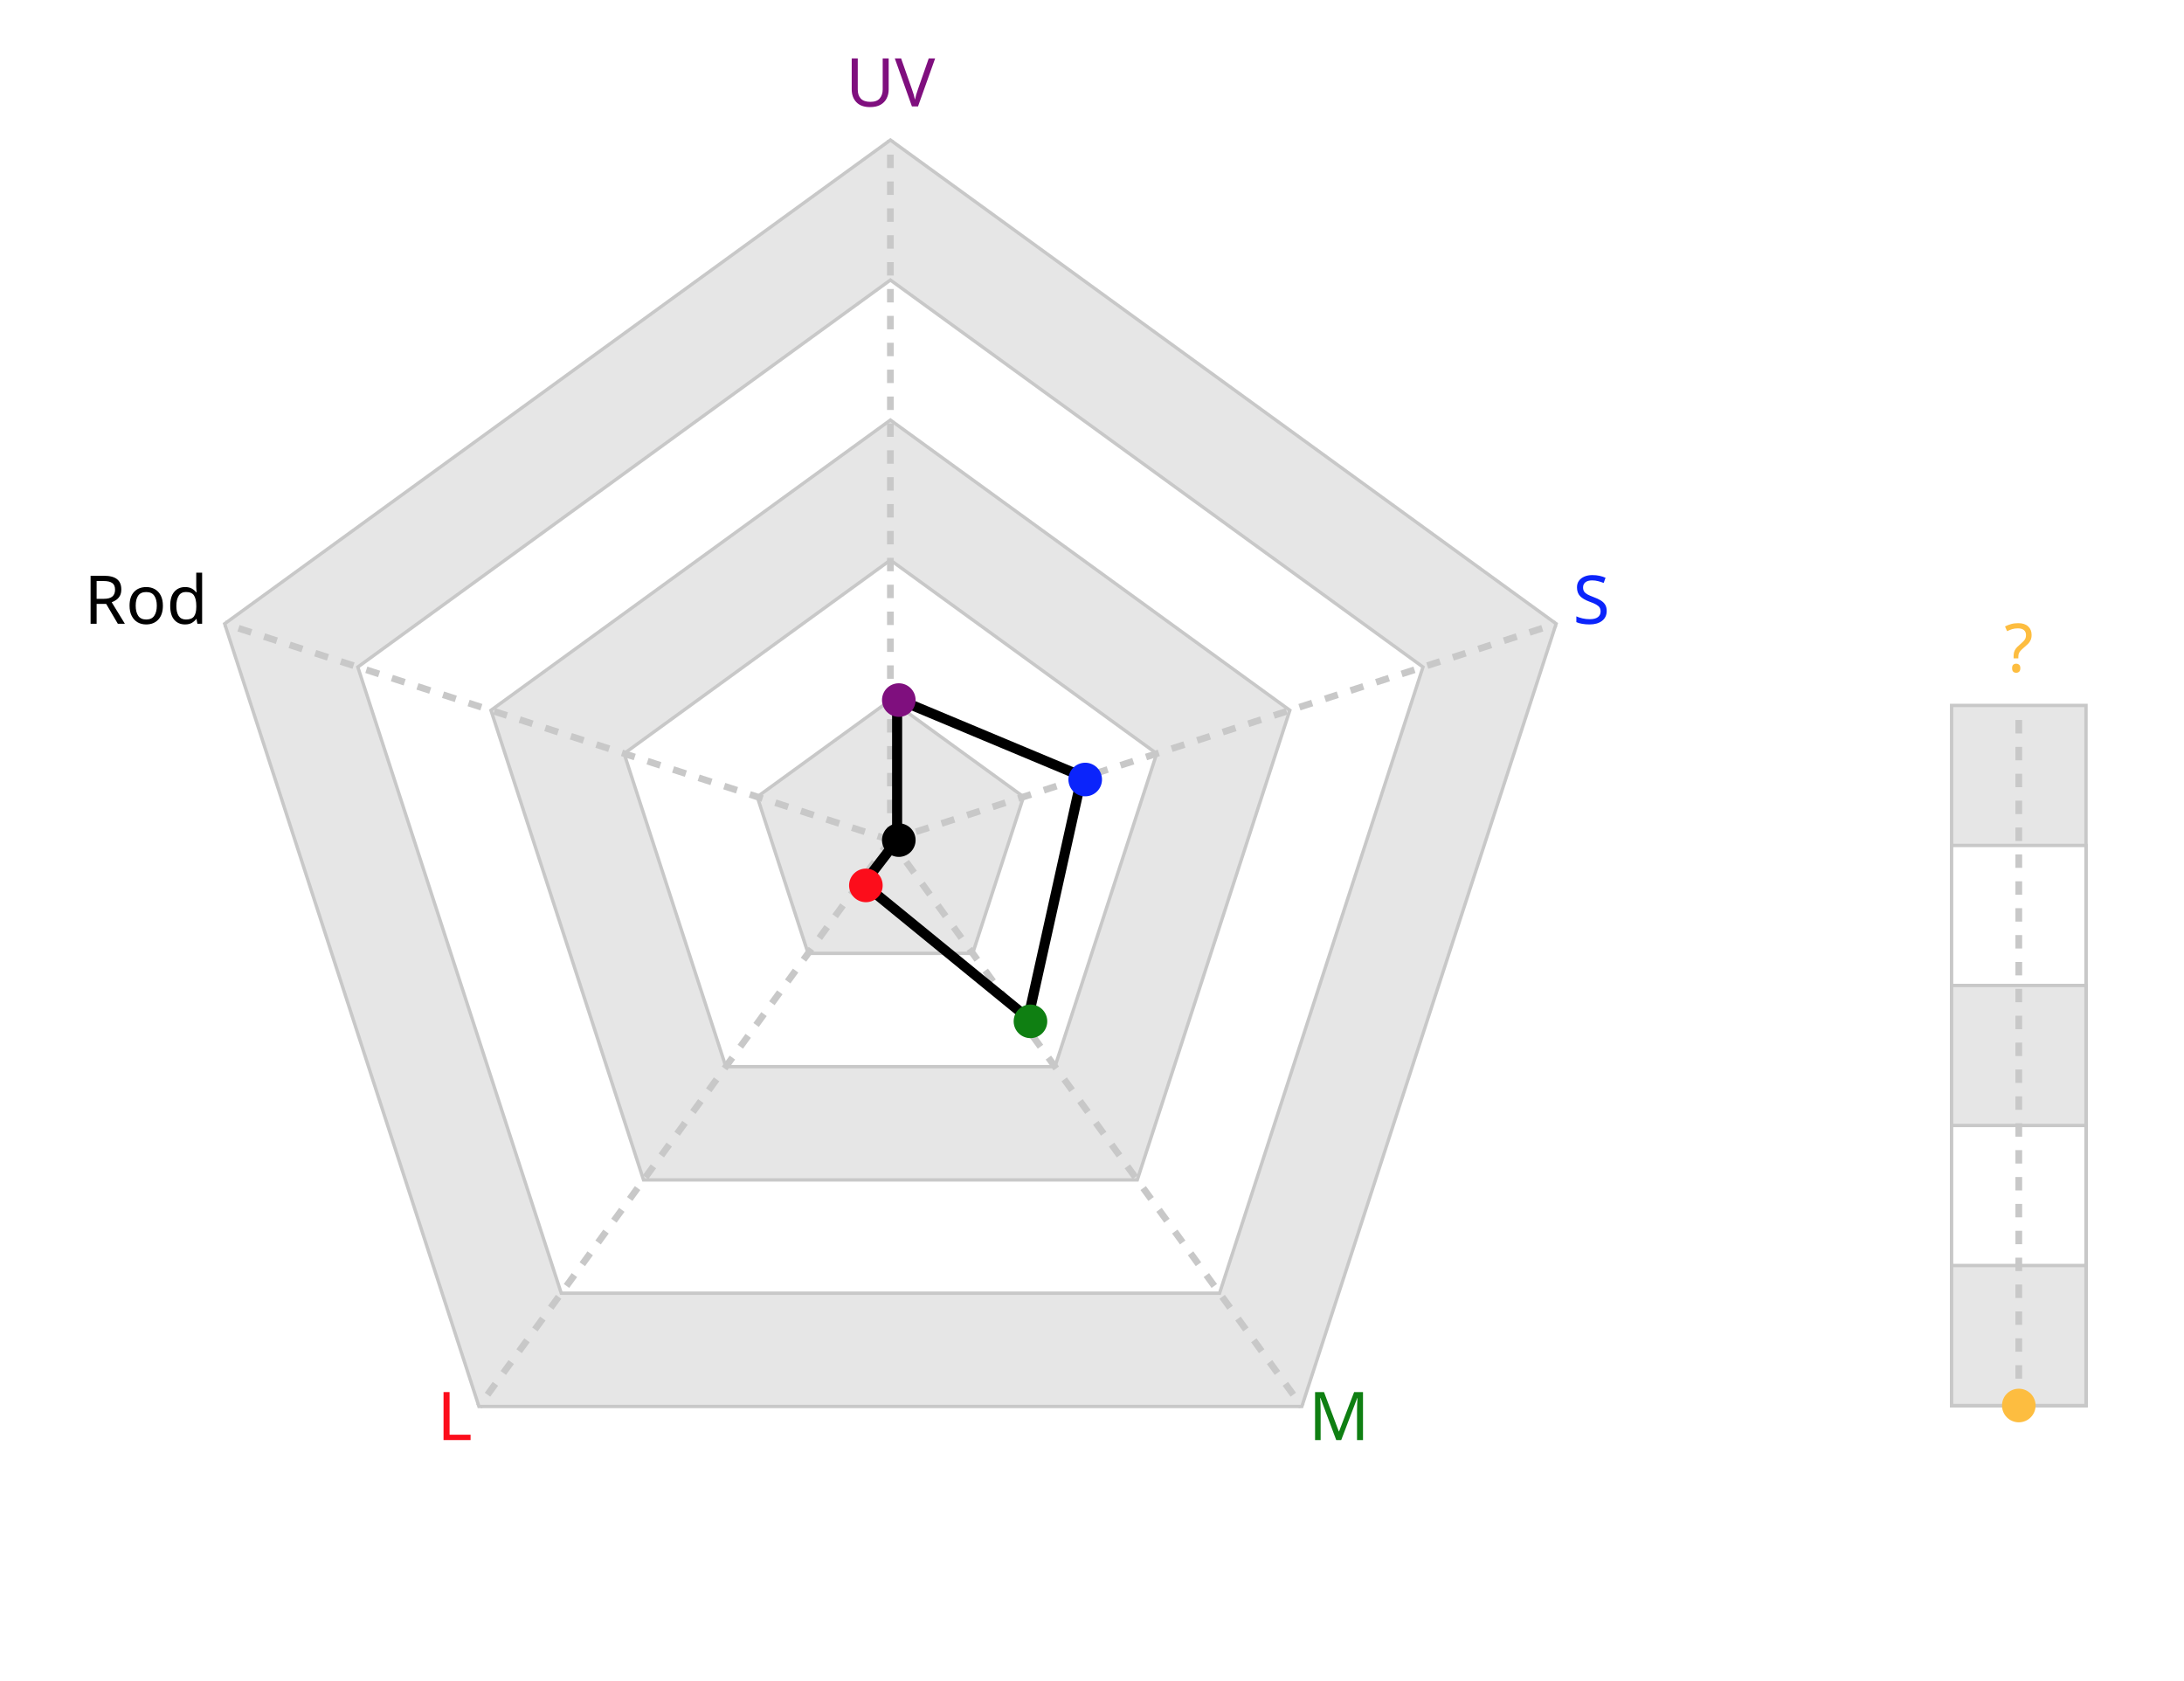
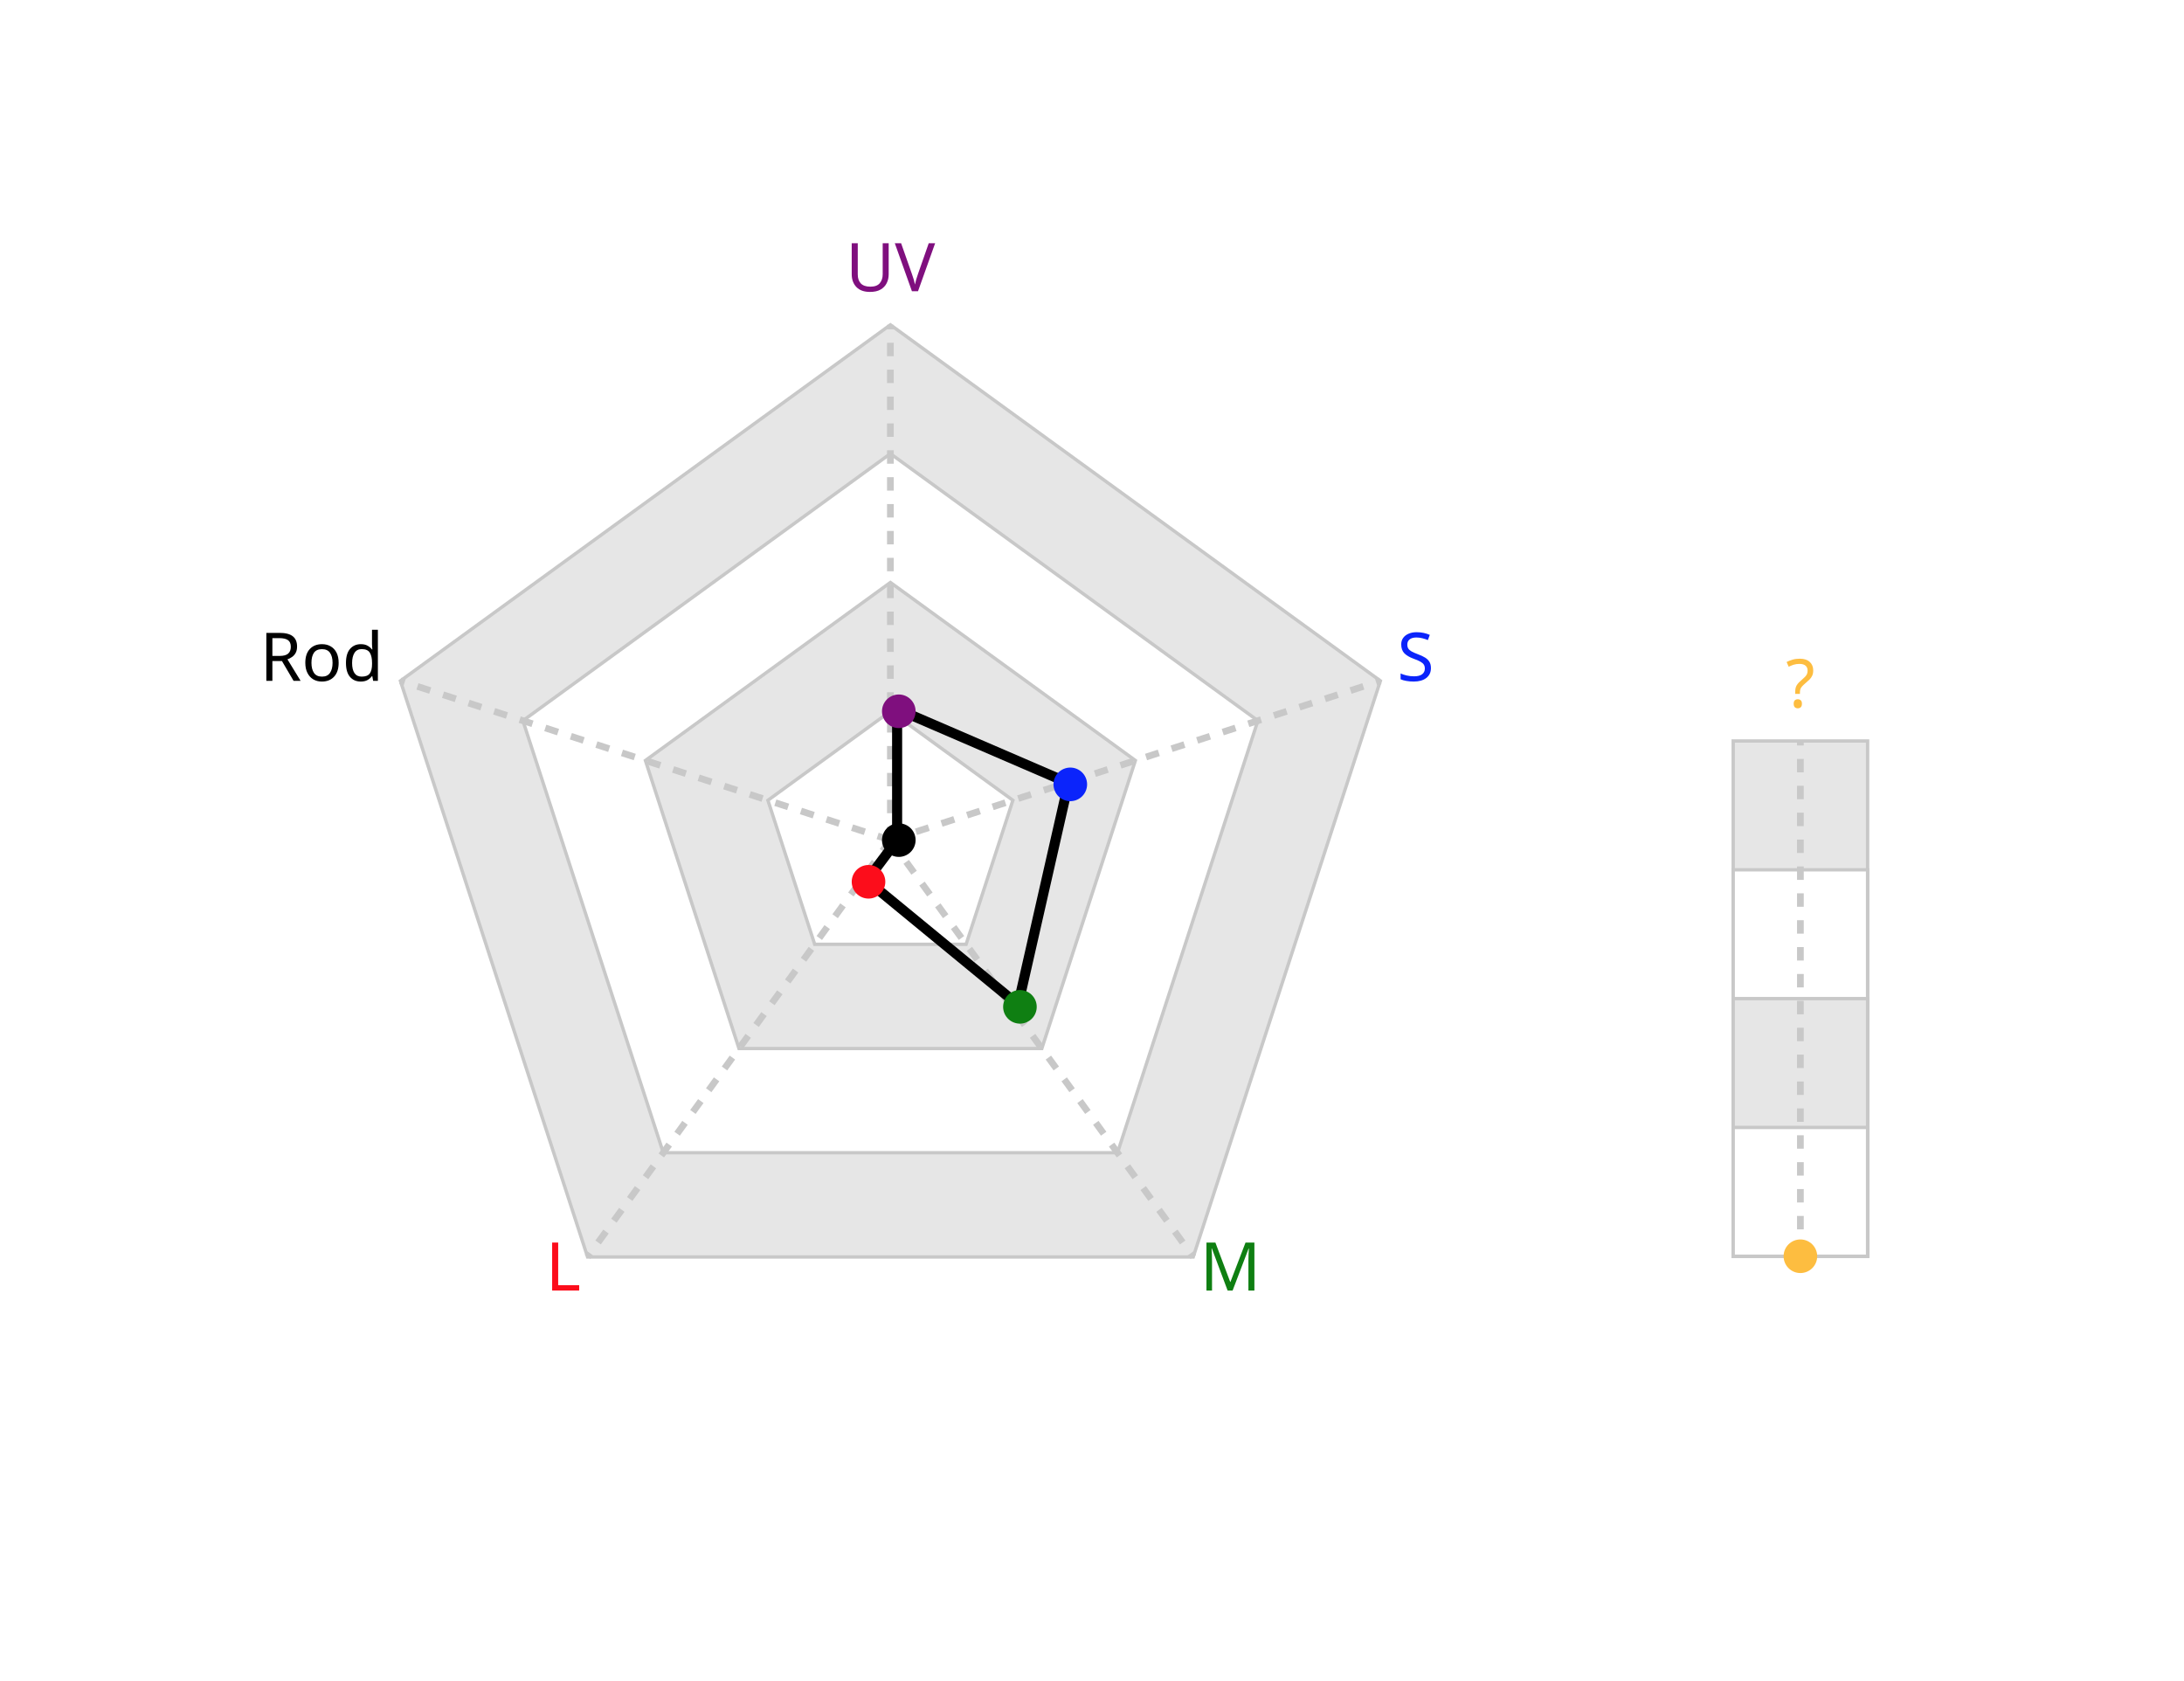
<svg xmlns="http://www.w3.org/2000/svg" baseProfile="full" height="500" version="1.1" width="650">
  <defs />
-   <polygon fill="rgb(230,230,230)" id="axGonMinor" points="265.0,41.667 463.137,185.621 387.455,418.545 142.545,418.545 66.863,185.621" stroke="rgb(200,200,200)" stroke-width="1" />
-   <polygon fill="rgb(255,255,255)" id="axGon" points="265.0,83.333 423.509,198.497 362.964,384.836 167.036,384.836 106.491,198.497" stroke="rgb(200,200,200)" stroke-width="1" />
-   <polygon fill="rgb(230,230,230)" id="axGonMinor" points="265.0,125 383.882,211.373 338.473,351.127 191.527,351.127 146.118,211.373" stroke="rgb(200,200,200)" stroke-width="1" />
-   <polygon fill="rgb(255,255,255)" id="axGon" points="265.0,166.667 344.255,224.249 313.982,317.418 216.018,317.418 185.745,224.249" stroke="rgb(200,200,200)" stroke-width="1" />
-   <polygon fill="rgb(230,230,230)" id="axGonMinor" points="265.0,208.333 304.627,237.124 289.491,283.709 240.509,283.709 225.373,237.124" stroke="rgb(200,200,200)" stroke-width="1" />
-   <rect fill="rgb(230,230,230)" height="208.333" id="zaxGonMinor" stroke="rgb(200,200,200)" stroke-width="1" width="40" x="580.833" y="209.926" />
-   <rect fill="rgb(255,255,255)" height="166.667" id="zaxGon" stroke="rgb(200,200,200)" stroke-width="1" width="40" x="580.833" y="251.593" />
-   <rect fill="rgb(230,230,230)" height="125" id="zaxGonMinor" stroke="rgb(200,200,200)" stroke-width="1" width="40" x="580.833" y="293.259" />
-   <rect fill="rgb(255,255,255)" height="83.333" id="zaxGon" stroke="rgb(200,200,200)" stroke-width="1" width="40" x="580.833" y="334.926" />
-   <rect fill="rgb(230,230,230)" height="41.667" id="zaxGonMinor" stroke="rgb(200,200,200)" stroke-width="1" width="40" x="580.833" y="376.593" />
-   <line id="ax" stroke="rgb(200,200,200)" stroke-dasharray="4" stroke-width="2" x1="600.833" x2="600.833" y1="418.259" y2="209.926" />
-   <text fill="rgb(253,189,64)" font-family="sans-serif" font-size="20" text-anchor="middle" transform="translate(0,-10)" x="600.833" y="209.926">?</text>
-   <line id="ax" stroke="rgb(200,200,200)" stroke-dasharray="4" stroke-width="2" transform="rotate(0.0,265.0,250.0)" x1="265.0" x2="265.0" y1="250.0" y2="41.667" />
-   <text alignment-baseline="middle" fill="rgb(127,15,126)" font-family="sans-serif" font-size="20" text-anchor="middle" transform="translate(0,-10)" x="265.0" y="41.667">UV</text>
-   <line id="ax" stroke="rgb(200,200,200)" stroke-dasharray="4" stroke-width="2" transform="rotate(72.0,265.0,250.0)" x1="265.0" x2="265.0" y1="250.0" y2="41.667" />
-   <text alignment-baseline="middle" fill="rgb(11,36,251)" font-family="sans-serif" font-size="20" text-anchor="start" transform="translate(+5,0)" x="463.137" y="185.621">S</text>
-   <line id="ax" stroke="rgb(200,200,200)" stroke-dasharray="4" stroke-width="2" transform="rotate(144.0,265.0,250.0)" x1="265.0" x2="265.0" y1="250.0" y2="41.667" />
-   <text alignment-baseline="middle" fill="rgb(15,127,18)" font-family="sans-serif" font-size="20" text-anchor="start" transform="translate(2,10)" x="387.455" y="418.545">M</text>
-   <line id="ax" stroke="rgb(200,200,200)" stroke-dasharray="4" stroke-width="2" transform="rotate(216.0,265.0,250.0)" x1="265.0" x2="265.0" y1="250.0" y2="41.667" />
-   <text alignment-baseline="middle" fill="rgb(252,13,27)" font-family="sans-serif" font-size="20" text-anchor="end" transform="translate(-2,10)" x="142.545" y="418.545">L</text>
-   <line id="ax" stroke="rgb(200,200,200)" stroke-dasharray="4" stroke-width="2" transform="rotate(288.0,265.0,250.0)" x1="265.0" x2="265.0" y1="250.0" y2="41.667" />
-   <text alignment-baseline="middle" fill="rgb(0,0,0)" font-family="sans-serif" font-size="20" text-anchor="end" transform="translate(-5,0)" x="66.863" y="185.621">Rod</text>
-   <path d="M267,208 L322,231 L306,303 L257,263 L267,250 Z" fill="none" id="cellGon" stroke="rgb(0,0,0)" stroke-linecap="round" stroke-opacity="1" stroke-width="3" />
-   <circle cx="267.5" cy="208.333" fill="rgb(127,15,126)" id="uDat" r="5" stroke="none" stroke-width="4" transform="rotate(0.0,267.5,250.0)" />
-   <circle cx="267.5" cy="191.667" fill="rgb(11,36,251)" id="sDat" r="5" stroke="none" stroke-width="4" transform="rotate(72.0,267.5,250.0)" />
-   <circle cx="267.5" cy="183.333" fill="rgb(15,127,18)" id="mDat" r="5" stroke="none" stroke-width="4" transform="rotate(144.0,267.5,250.0)" />
-   <circle cx="267.5" cy="233.333" fill="rgb(252,13,27)" id="lDat" r="5" stroke="none" stroke-width="4" transform="rotate(216.0,267.5,250.0)" />
+   <polygon fill="rgb(230,230,230)" id="axGonMinor" points="265.0,96.667 410.829,202.617 355.127,374.049 174.873,374.049 119.171,202.617" stroke="rgb(200,200,200)" stroke-width="1" />
+   <polygon fill="rgb(255,255,255)" id="axGon" points="265.0,135.0 374.371,214.463 332.595,343.037 197.405,343.037 155.629,214.463" stroke="rgb(200,200,200)" stroke-width="1" />
+   <polygon fill="rgb(230,230,230)" id="axGonMinor" points="265.0,173.333 337.914,226.309 310.064,312.025 219.936,312.025 192.086,226.309" stroke="rgb(200,200,200)" stroke-width="1" />
+   <polygon fill="rgb(255,255,255)" id="axGon" points="265.0,211.667 301.457,238.154 287.532,281.012 242.468,281.012 228.543,238.154" stroke="rgb(200,200,200)" stroke-width="1" />
+   <rect fill="rgb(230,230,230)" height="153.333" id="zaxGonMinor" stroke="rgb(200,200,200)" stroke-width="1" width="40" x="515.833" y="220.506" />
+   <rect fill="rgb(255,255,255)" height="115.0" id="zaxGon" stroke="rgb(200,200,200)" stroke-width="1" width="40" x="515.833" y="258.839" />
+   <rect fill="rgb(230,230,230)" height="76.667" id="zaxGonMinor" stroke="rgb(200,200,200)" stroke-width="1" width="40" x="515.833" y="297.172" />
+   <rect fill="rgb(255,255,255)" height="38.333" id="zaxGon" stroke="rgb(200,200,200)" stroke-width="1" width="40" x="515.833" y="335.506" />
+   <line id="ax" stroke="rgb(200,200,200)" stroke-dasharray="4" stroke-width="2" x1="535.833" x2="535.833" y1="373.839" y2="220.506" />
+   <text fill="rgb(253,189,64)" font-family="sans-serif" font-size="20" text-anchor="middle" transform="translate(0,-10)" x="535.833" y="220.506">?</text>
+   <line id="ax" stroke="rgb(200,200,200)" stroke-dasharray="4" stroke-width="2" transform="rotate(0.0,265.0,250.0)" x1="265.0" x2="265.0" y1="250.0" y2="96.667" />
+   <text alignment-baseline="middle" fill="rgb(127,15,126)" font-family="sans-serif" font-size="20" text-anchor="middle" transform="translate(0,-10)" x="265.0" y="96.667">UV</text>
+   <line id="ax" stroke="rgb(200,200,200)" stroke-dasharray="4" stroke-width="2" transform="rotate(72.0,265.0,250.0)" x1="265.0" x2="265.0" y1="250.0" y2="96.667" />
+   <text alignment-baseline="middle" fill="rgb(11,36,251)" font-family="sans-serif" font-size="20" text-anchor="start" transform="translate(+5,0)" x="410.829" y="202.617">S</text>
+   <line id="ax" stroke="rgb(200,200,200)" stroke-dasharray="4" stroke-width="2" transform="rotate(144.0,265.0,250.0)" x1="265.0" x2="265.0" y1="250.0" y2="96.667" />
+   <text alignment-baseline="middle" fill="rgb(15,127,18)" font-family="sans-serif" font-size="20" text-anchor="start" transform="translate(2,10)" x="355.127" y="374.049">M</text>
+   <line id="ax" stroke="rgb(200,200,200)" stroke-dasharray="4" stroke-width="2" transform="rotate(216.0,265.0,250.0)" x1="265.0" x2="265.0" y1="250.0" y2="96.667" />
+   <text alignment-baseline="middle" fill="rgb(252,13,27)" font-family="sans-serif" font-size="20" text-anchor="end" transform="translate(-2,10)" x="174.873" y="374.049">L</text>
+   <line id="ax" stroke="rgb(200,200,200)" stroke-dasharray="4" stroke-width="2" transform="rotate(288.0,265.0,250.0)" x1="265.0" x2="265.0" y1="250.0" y2="96.667" />
+   <text alignment-baseline="middle" fill="rgb(0,0,0)" font-family="sans-serif" font-size="20" text-anchor="end" transform="translate(-5,0)" x="119.171" y="202.617">Rod</text>
+   <path d="M267,211 L318,233 L303,299 L258,262 L267,250 Z" fill="none" id="cellGon" stroke="rgb(0,0,0)" stroke-linecap="round" stroke-opacity="1" stroke-width="3" />
+   <circle cx="267.5" cy="211.667" fill="rgb(127,15,126)" id="uDat" r="5" stroke="none" stroke-width="4" transform="rotate(0.0,267.5,250.0)" />
+   <circle cx="267.5" cy="196.333" fill="rgb(11,36,251)" id="sDat" r="5" stroke="none" stroke-width="4" transform="rotate(72.0,267.5,250.0)" />
+   <circle cx="267.5" cy="188.667" fill="rgb(15,127,18)" id="mDat" r="5" stroke="none" stroke-width="4" transform="rotate(144.0,267.5,250.0)" />
+   <circle cx="267.5" cy="234.667" fill="rgb(252,13,27)" id="lDat" r="5" stroke="none" stroke-width="4" transform="rotate(216.0,267.5,250.0)" />
  <circle cx="267.5" cy="250.0" fill="rgb(0,0,0)" id="rDat" r="5" stroke="none" stroke-width="4" transform="rotate(288.0,267.5,250.0)" />
-   <circle cx="600.833" cy="418.259" fill="rgb(253,189,64)" id="zDat" r="5" stroke="none" stroke-width="4" transform="rotate(0,600.8333,250.0)" />
+   <circle cx="535.833" cy="373.839" fill="rgb(253,189,64)" id="zDat" r="5" stroke="none" stroke-width="4" transform="rotate(0,535.8333,250.0)" />
</svg>
